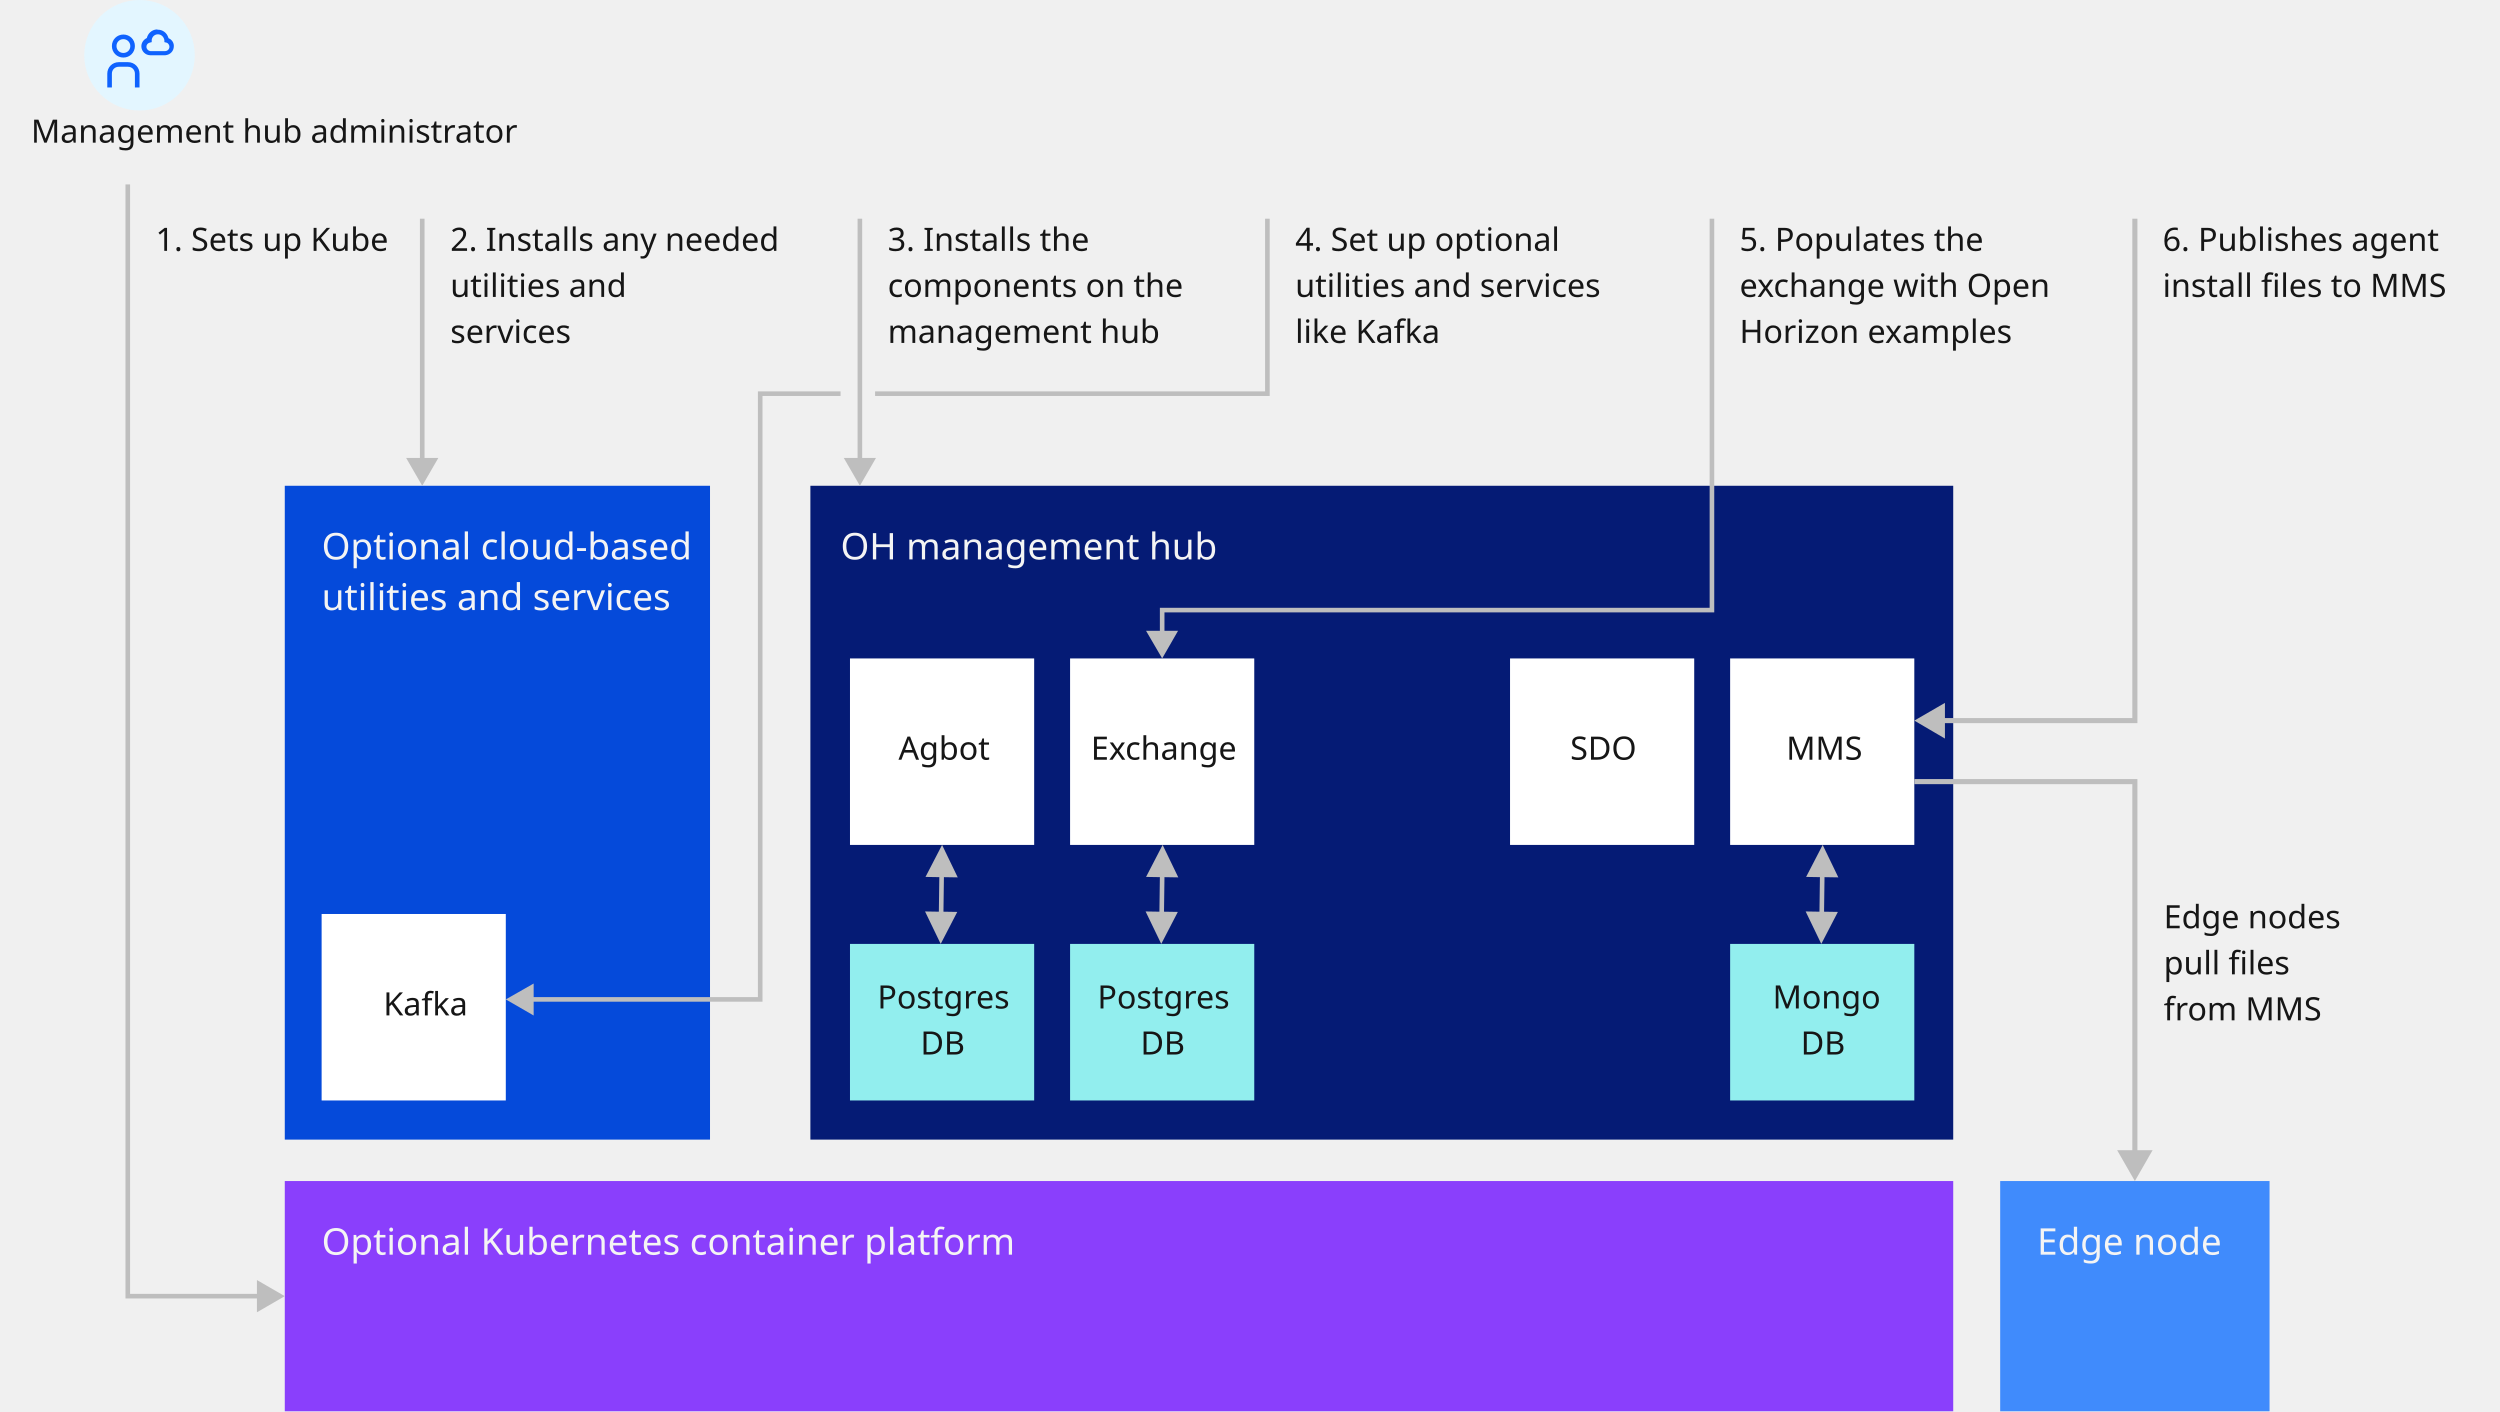
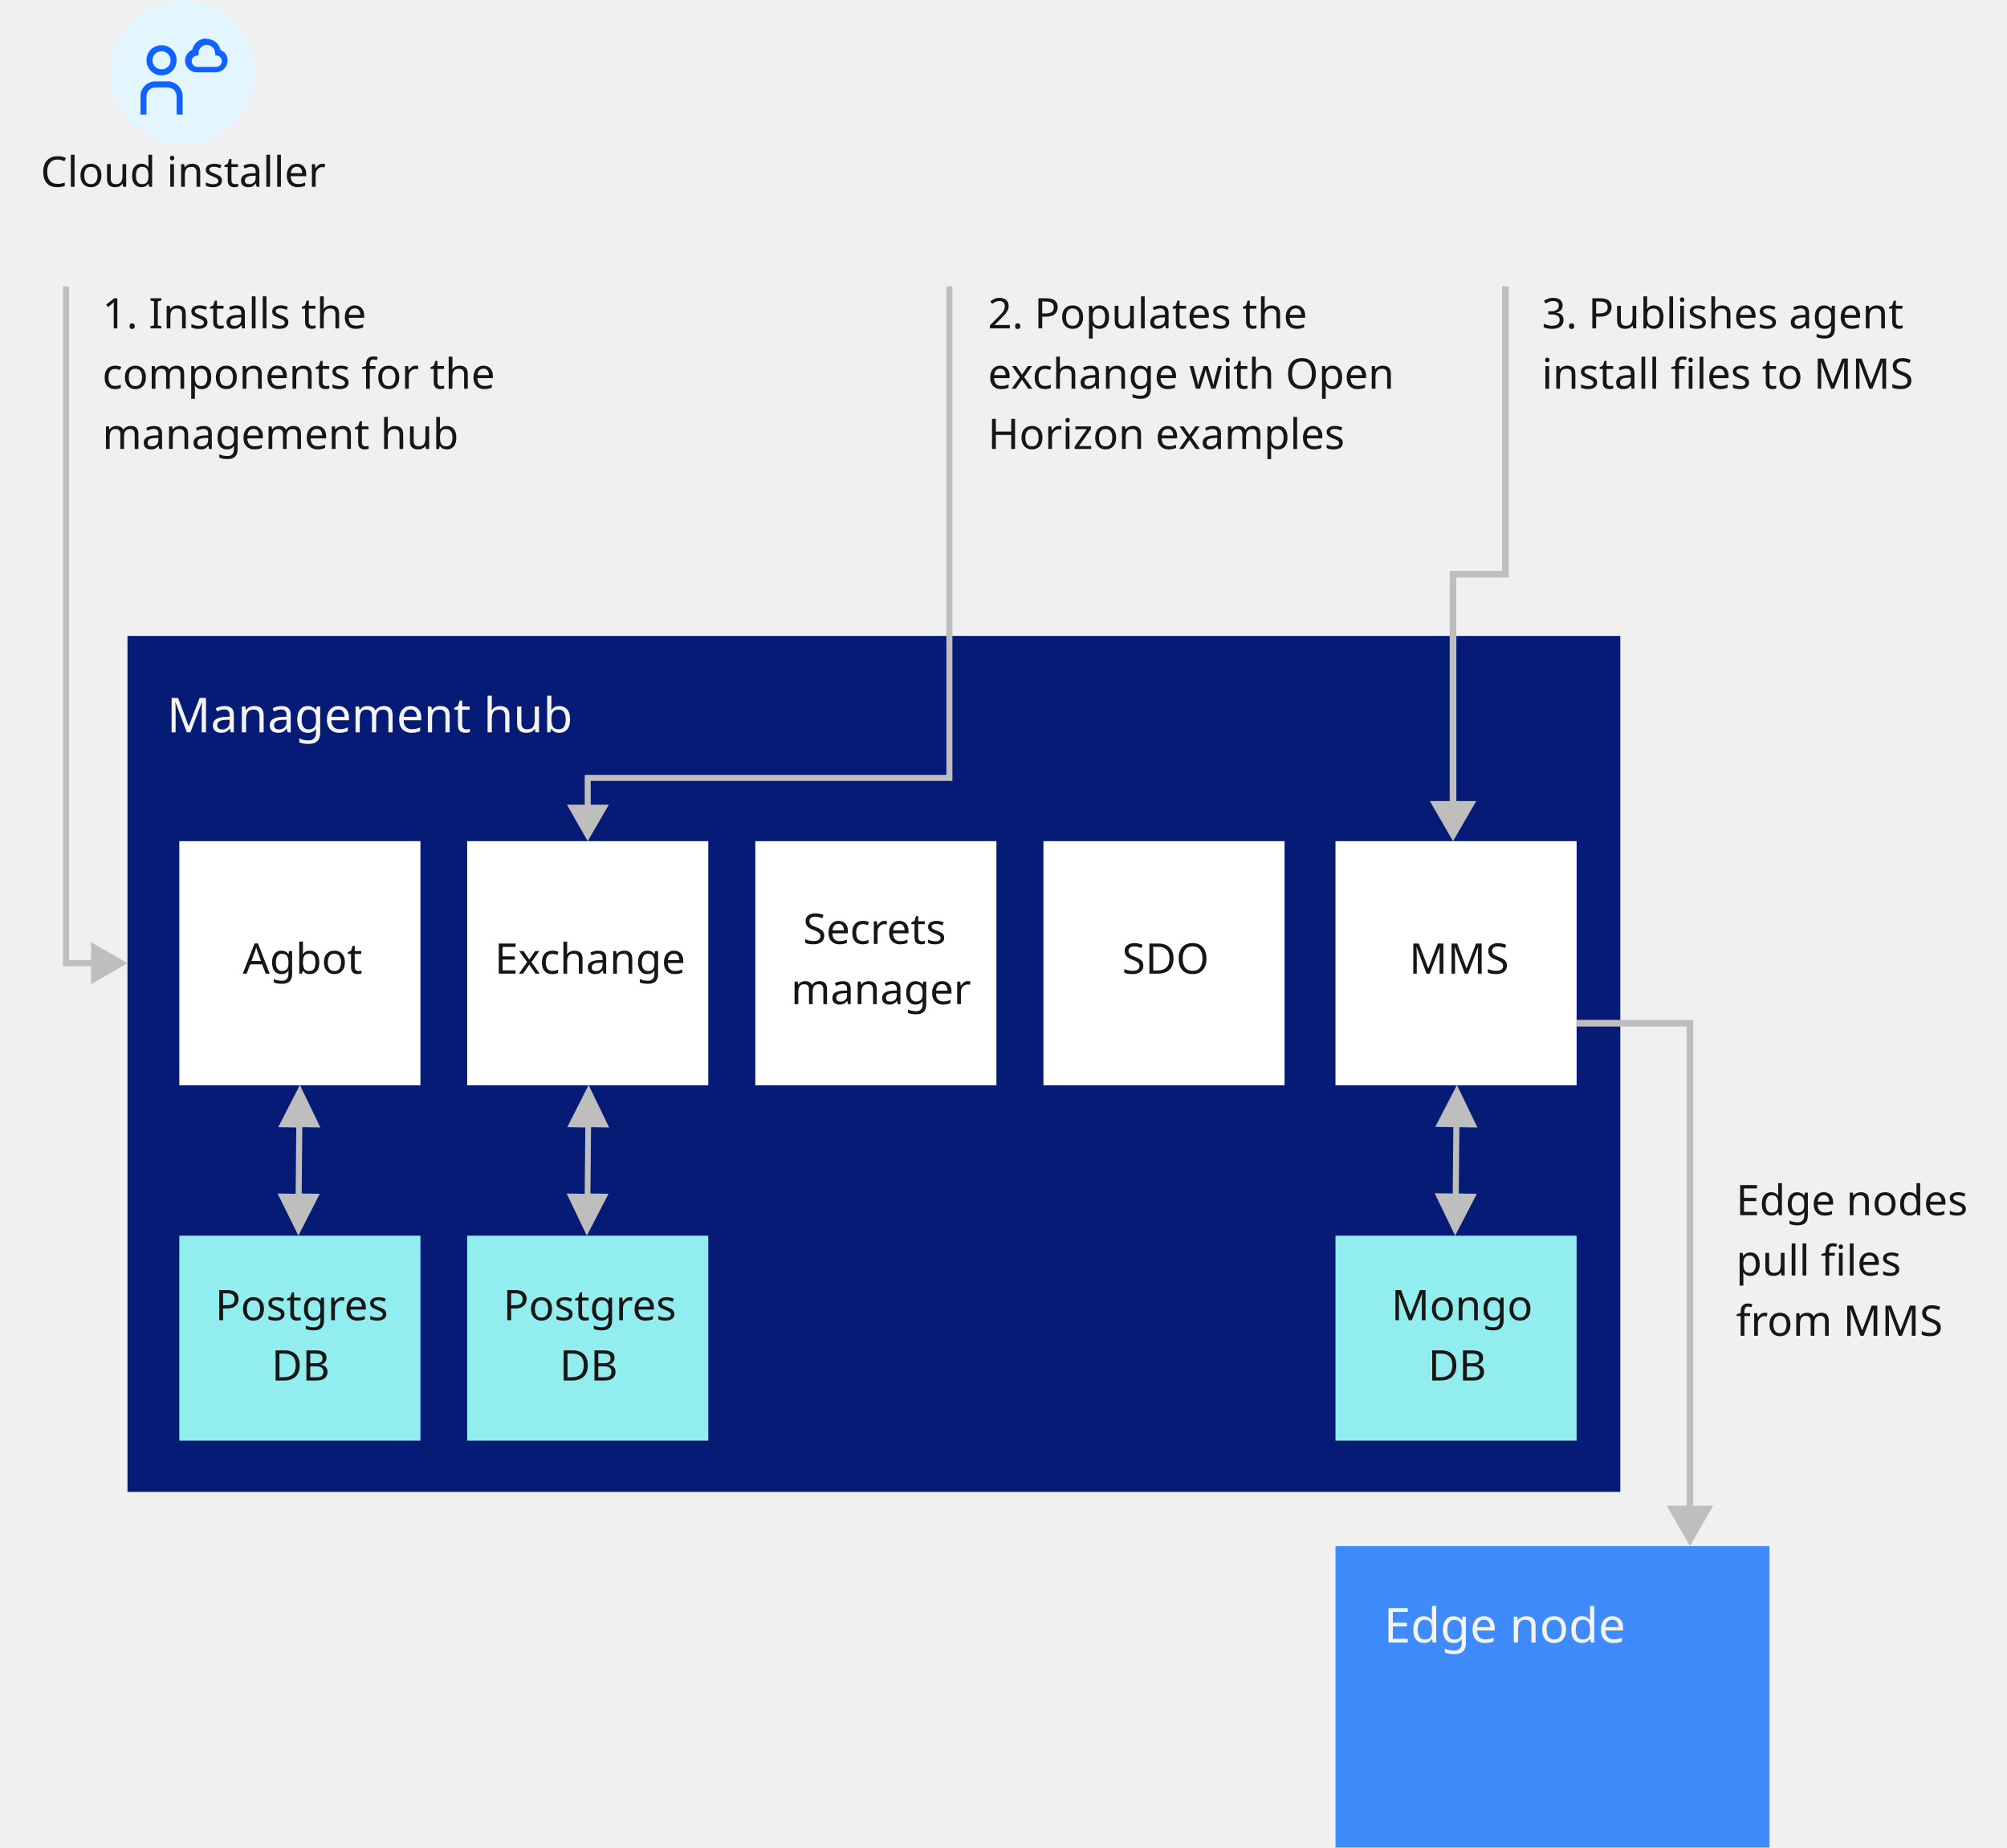
- <svg xmlns="http://www.w3.org/2000/svg" version="1.1" x="0px" y="0px" viewBox="0 0 1085.9 613" style="enable-background:new 0 0 1085.9 613;" xml:space="preserve">
+ <svg xmlns="http://www.w3.org/2000/svg" version="1.1" x="0px" y="0px" viewBox="0 0 665.9 613" style="enable-background:new 0 0 665.9 613;" xml:space="preserve">
  <style type="text/css">
	.st0{fill-rule:evenodd;clip-rule:evenodd;fill:#051B75;}
	.st1{fill:#BEBEBE;}
	.st2{fill-rule:evenodd;clip-rule:evenodd;fill:#E3F6FF;}
	.st3{fill-rule:evenodd;clip-rule:evenodd;fill:#0F62FE;}
- 	.st4{fill-rule:evenodd;clip-rule:evenodd;fill:#054ADA;}
- 	.st5{fill-rule:evenodd;clip-rule:evenodd;fill:#8A3FFC;}
- 	.st6{fill:none;stroke:#BEBEBE;stroke-width:2;}
- 	.st7{display:none;fill:#BEBEBE;}
- 	.st8{fill-rule:evenodd;clip-rule:evenodd;fill:none;}
- 	.st9{fill:#F4F4F4;}
- 	.st10{font-family:'IBMPlexSans-Medium';}
- 	.st11{font-size:16px;}
- 	.st12{fill-rule:evenodd;clip-rule:evenodd;fill:#408BFC;}
- 	.st13{fill:#161616;}
- 	.st14{font-family:'IBMPlexSans';}
- 	.st15{font-size:14px;}
- 	.st16{fill-rule:evenodd;clip-rule:evenodd;fill:#FFFFFF;}
- 	.st17{fill-rule:evenodd;clip-rule:evenodd;fill:#92EEEE;}
- 	.st18{fill:none;stroke:#BEBEBE;stroke-width:2;stroke-miterlimit:10;}
- 	.st19{fill:none;stroke:#BEBEBE;stroke-width:2.21;stroke-miterlimit:10;}
+ 	.st4{display:none;fill:#BEBEBE;}
+ 	.st5{fill-rule:evenodd;clip-rule:evenodd;fill:none;}
+ 	.st6{fill:#F4F4F4;}
+ 	.st7{font-family:'IBMPlexSans-Medium';}
+ 	.st8{font-size:16px;}
+ 	.st9{fill-rule:evenodd;clip-rule:evenodd;fill:#408BFC;}
+ 	.st10{fill:#161616;}
+ 	.st11{font-family:'IBMPlexSans';}
+ 	.st12{font-size:14px;}
+ 	.st13{fill-rule:evenodd;clip-rule:evenodd;fill:#FFFFFF;}
+ 	.st14{fill-rule:evenodd;clip-rule:evenodd;fill:#92EEEE;}
+ 	.st15{fill:none;stroke:#BEBEBE;stroke-width:2;stroke-miterlimit:10;}
+ 	.st16{fill:none;stroke:#BEBEBE;stroke-width:2.21;stroke-miterlimit:10;}
</style>
  <g id="Layer_1">
-     <rect id="Rectangle-Copy-51" x="352" y="211" class="st0" width="496.4" height="284" />
-     <path id="Line-11-Copy-3" class="st1" d="M409.2,367l6.8,14.1l-6-0.1l-0.2,15l6,0.1l-7.2,13.9l-6.8-14.1l6,0.1l0.2-15l-6-0.1   L409.2,367z" />
-     <path id="Line-11-Copy-4" class="st1" d="M505,367l6.8,14.1l-6-0.1l-0.2,15l6,0.1l-7.2,13.9l-6.8-14.1l6,0.1l0.2-15l-6-0.1L505,367   z" />
-     <path id="Line-11-Copy-5" class="st1" d="M791.7,367l6.8,14.1l-6-0.1l-0.2,15l6,0.1l-7.2,13.9l-6.8-14.1l6,0.1l0.2-15l-6-0.1   L791.7,367z" />
+     <rect id="Rectangle-Copy-51" x="42.3" y="211" class="st0" width="495.3" height="284" />
+     <path id="Line-11-Copy-3" class="st1" d="M99.5,360l6.8,14.1l-6-0.1l-0.2,22l6,0.1L99,410L92.1,396l6,0.1l0.2-22l-6-0.1L99.5,360z" />
+     <path id="Line-11-Copy-4" class="st1" d="M195.3,360l6.8,14.1l-6-0.1l-0.2,22l6,0.1l-7.2,13.9L188,396l6,0.1l0.2-22l-6-0.1   L195.3,360z" />
+     <path id="Line-11-Copy-5" class="st1" d="M483.4,360l6.8,14.1l-6-0.1l-0.2,22l6,0.1l-7.2,13.9l-6.8-14.1l6,0.1l0.2-22l-6-0.1   L483.4,360z" />
    <circle id="Oval-Copy-3" class="st2" cx="60.6" cy="24" r="24" />
    <path id="Shape" class="st3" d="M55.6,27c2.8,0,5,2.2,5,5v6h-2v-6c0-1.7-1.3-3-3-3h-4c-1.7,0-3,1.3-3,3v6h-2v-6c0-2.8,2.2-5,5-5   H55.6z M53.6,15c2.8,0,5,2.2,5,5s-2.2,5-5,5s-5-2.2-5-5S50.8,15,53.6,15z M68.6,12.9c2.1,0,3.9,1.4,4.5,3.4l0.1,0.2l0,0.1l0,0   c1.3,0.5,2.2,1.7,2.3,3.1l0,0.2l0,0.2c0,2.1-1.6,3.7-3.7,3.9l-0.2,0h-6.3c-2.1,0-3.9-1.7-3.9-3.9c0-1.5,0.9-2.8,2.2-3.5l0.2-0.1   l0-0.1c0.5-1.9,2.1-3.4,4.1-3.6l0.2,0L68.6,12.9z M53.6,17c-1.7,0-3,1.3-3,3c0,1.7,1.3,3,3,3s3-1.3,3-3S55.2,17,53.6,17z    M68.6,14.9c-1.4,0-2.5,1-2.7,2.4l0,0.2l0,0.8l-0.8,0.2c-0.9,0.2-1.5,0.9-1.5,1.8c0,1,0.8,1.8,1.7,1.9l0.1,0h6.3   c1,0,1.9-0.8,1.9-1.9c0-0.8-0.6-1.6-1.3-1.8l-0.1,0l-0.8-0.2l0-0.8C71.2,16,70,14.9,68.6,14.9z" />
-     <rect id="Rectangle-Copy-48" x="123.7" y="211" class="st4" width="184.7" height="284" />
-     <rect id="Rectangle-Copy-49" x="123.7" y="513" class="st5" width="724.7" height="100" />
-     <polyline id="Path-6-Copy-9_4_" class="st6" points="550.5,95 550.5,171 380.1,171  " />
-     <path id="Path-6-Copy-8" class="st7" d="M669.8,95v99h149v304.5H552.3V479h-6l7-14l7,14h-6v17.5h262.5V196h-149V95H669.8z" />
-     <path id="Path-6-Copy-5" class="st1" d="M1500.8,507.9l-7,14l-7-14H1500.8z M1494.8,501v4h-2v-4H1494.8z M1494.8,493v4h-2v-4   H1494.8z M1494.8,485v4h-2v-4H1494.8z M1494.8,477v4h-2v-4H1494.8z M1494.8,469v4h-2v-4H1494.8z M1494.8,461v4h-2v-4H1494.8z    M1494.8,453v4h-2v-4H1494.8z M1494.8,445v4h-2v-4H1494.8z M1494.8,437v4h-2v-4H1494.8z M1494.8,429v4h-2v-4H1494.8z M1494.8,421v4   h-2v-4H1494.8z M1494.8,413v4h-2v-4H1494.8z M1494.8,405v4h-2v-4H1494.8z M1494.8,397v4h-2v-4H1494.8z M1494.8,389v4h-2v-4H1494.8z    M1494.8,381v4h-2v-4H1494.8z M1494.8,373v4h-2v-4H1494.8z M1494.8,365v4h-2v-4H1494.8z M1494.8,357v4h-2v-4H1494.8z M1494.8,349v4   h-2v-4H1494.8z M1494.8,341v4h-2v-4H1494.8z" />
-     <rect x="365.1" y="231.1" class="st8" width="184" height="15.6" />
-     <text transform="matrix(1 0 0 1 365.1083 242.9885)" class="st9 st10 st11">OH management hub</text>
-     <rect x="139.7" y="533.2" class="st8" width="319.6" height="15.6" />
-     <text transform="matrix(1 0 0 1 139.7278 544.9918)" class="st9 st10 st11">Optional Kubernetes container platform</text>
-     <rect id="Rectangle-Copy-14" x="868.8" y="513" class="st12" width="117" height="100" />
-     <rect x="884.8" y="533.2" class="st8" width="94.6" height="15.6" />
-     <text transform="matrix(1 0 0 1 884.827 544.9918)" class="st9 st10 st11">Edge node</text>
-     <rect x="139.7" y="231.1" class="st8" width="148" height="57" />
-     <text transform="matrix(1 0 0 1 139.7274 242.9885)">
-       <tspan x="0" y="0" class="st9 st10 st11">Optional cloud-based</tspan>
-       <tspan x="0" y="22" class="st9 st10 st11">utilities and services</tspan>
+     <path id="Path-6-Copy-8" class="st4" d="M669.8,95v99h149v304.5H552.3V479h-6l7-14l7,14h-6v17.5h262.5V196h-149V95H669.8z" />
+     <rect x="55.4" y="231.1" class="st5" width="184" height="15.6" />
+     <text transform="matrix(1 0 0 1 55.393 242.9885)" class="st6 st7 st8">Management hub</text>
+     <rect id="Rectangle-Copy-14" x="443.1" y="513" class="st9" width="144" height="100" />
+     <rect x="459.1" y="533.2" class="st5" width="94.6" height="15.6" />
+     <text transform="matrix(1 0 0 1 459.1378 544.9918)" class="st6 st7 st8">Edge node</text>
+     <rect x="10" y="51.6" class="st5" width="99.9" height="17.9" />
+     <text transform="matrix(1 0 0 1 13.4691 61.9691)" class="st10 st11 st12">Cloud installer</text>
+     <rect x="34" y="98.6" class="st5" width="149.1" height="56" />
+     <text transform="matrix(1 0 0 1 33.9642 108.967)">
+       <tspan x="0" y="0" class="st10 st11 st12">1. Installs the </tspan>
+       <tspan x="0" y="20" class="st10 st11 st12">components for the </tspan>
+       <tspan x="0" y="40" class="st10 st11 st12">management hub</tspan>
    </text>
-     <rect x="10" y="51.6" class="st8" width="99.9" height="17.9" />
-     <text transform="matrix(1 0 0 1 13.4691 61.9691)" class="st13 st14 st15">Management hub administrator</text>
-     <rect x="67.6" y="98.6" class="st8" width="99.9" height="56" />
-     <text transform="matrix(1 0 0 1 67.587 108.967)" class="st13 st14 st15">1. Sets up Kube</text>
-     <rect x="195.6" y="98.6" class="st8" width="149.1" height="56" />
-     <text transform="matrix(1 0 0 1 195.5871 108.967)">
-       <tspan x="0" y="0" class="st13 st14 st15">2. Installs any needed </tspan>
-       <tspan x="0" y="20" class="st13 st14 st15">utilities and </tspan>
-       <tspan x="0" y="40" class="st13 st14 st15">services</tspan>
+     <rect x="327.8" y="98.6" class="st5" width="135.2" height="56" />
+     <text transform="matrix(1 0 0 1 327.7807 108.9675)">
+       <tspan x="0" y="0" class="st10 st11 st12">2. Populates the </tspan>
+       <tspan x="0" y="20" class="st10 st11 st12">exchange with Open </tspan>
+       <tspan x="0" y="40" class="st10 st11 st12">Horizon examples</tspan>
    </text>
-     <rect x="385.6" y="98.6" class="st8" width="149.1" height="56" />
-     <text transform="matrix(1 0 0 1 385.5871 108.967)">
-       <tspan x="0" y="0" class="st13 st14 st15">3. Installs the </tspan>
-       <tspan x="0" y="20" class="st13 st14 st15">components on the </tspan>
-       <tspan x="0" y="40" class="st13 st14 st15">management hub</tspan>
+     <rect x="511.6" y="98.6" class="st5" width="130.3" height="38.4" />
+     <text transform="matrix(1 0 0 1 511.5568 108.9675)">
+       <tspan x="0" y="0" class="st10 st11 st12">3. Publishes agent </tspan>
+       <tspan x="0" y="20" class="st10 st11 st12">install files to MMS</tspan>
    </text>
-     <rect x="562.6" y="98.6" class="st8" width="172" height="56" />
-     <text transform="matrix(1 0 0 1 562.5871 108.9675)">
-       <tspan x="0" y="0" class="st13 st14 st15">4. Set up optional </tspan>
-       <tspan x="0" y="20" class="st13 st14 st15">utilities and services</tspan>
-       <tspan x="0" y="40" class="st13 st14 st15">like Kafka</tspan>
-     </text>
-     <rect x="755.6" y="98.6" class="st8" width="135.2" height="56" />
-     <text transform="matrix(1 0 0 1 755.5872 108.9675)">
-       <tspan x="0" y="0" class="st13 st14 st15">5. Populates the </tspan>
-       <tspan x="0" y="20" class="st13 st14 st15">exchange with Open </tspan>
-       <tspan x="0" y="40" class="st13 st14 st15">Horizon examples</tspan>
-     </text>
-     <rect x="939.4" y="98.6" class="st8" width="130.3" height="38.4" />
-     <text transform="matrix(1 0 0 1 939.3633 108.9675)">
-       <tspan x="0" y="0" class="st13 st14 st15">6. Publishes agent </tspan>
-       <tspan x="0" y="20" class="st13 st14 st15">install files to MMS</tspan>
-     </text>
-     <rect x="939.8" y="392.8" class="st8" width="80.8" height="56.4" />
-     <text transform="matrix(1 0 0 1 939.8289 403.2048)">
-       <tspan x="0" y="0" class="st13 st14 st15">Edge nodes </tspan>
-       <tspan x="0" y="20" class="st13 st14 st15">pull files </tspan>
-       <tspan x="0" y="40" class="st13 st14 st15">from MMS</tspan>
-     </text>
-     <line id="Path-6-Copy-4_3_" class="st6" x1="1352.8" y1="102.9" x2="1352.8" y2="254.4" />
-     <path id="Path-6-Copy-5_2_" class="st1" d="M1360.3,507.9l-7,14l-7-14H1360.3z M1354.3,501v4h-2v-4H1354.3z M1354.3,493v4h-2v-4   H1354.3z M1354.3,485v4h-2v-4H1354.3z M1354.3,477v4h-2v-4H1354.3z M1354.3,469v4h-2v-4H1354.3z M1354.3,461v4h-2v-4H1354.3z    M1354.3,453v4h-2v-4H1354.3z M1354.3,445v4h-2v-4H1354.3z M1354.3,437v4h-2v-4H1354.3z M1354.3,429v4h-2v-4H1354.3z M1354.3,421v4   h-2v-4H1354.3z M1354.3,413v4h-2v-4H1354.3z M1354.3,405v4h-2v-4H1354.3z M1354.3,397v4h-2v-4H1354.3z M1354.3,389v4h-2v-4H1354.3z    M1354.3,381v4h-2v-4H1354.3z M1354.3,373v4h-2v-4H1354.3z M1354.3,365v4h-2v-4H1354.3z M1354.3,357v4h-2v-4H1354.3z M1354.3,349v4   h-2v-4H1354.3z M1354.3,341v4h-2v-4H1354.3z" />
-     <circle id="Oval-Copy-3_10_" class="st2" cx="1353.3" cy="285.9" r="24" />
-     <path id="Shape_4_" class="st3" d="M1348.3,288.9c2.8,0,5,2.2,5,5v6h-2v-6c0-1.7-1.3-3-3-3h-4c-1.7,0-3,1.3-3,3v6h-2v-6   c0-2.8,2.2-5,5-5H1348.3z M1346.3,276.9c2.8,0,5,2.2,5,5c0,2.8-2.2,5-5,5c-2.8,0-5-2.2-5-5C1341.3,279.2,1343.6,276.9,1346.3,276.9   z M1359.3,284.9v2h-2v-2H1359.3z M1364.3,284.9v2h-2v-2H1364.3z M1346.3,278.9c-1.7,0-3,1.3-3,3c0,1.7,1.3,3,3,3s3-1.3,3-3   C1349.3,280.3,1348,278.9,1346.3,278.9z M1367.3,281.9v2h-2v-2H1367.3z M1356.3,281.9v2h-2v-2H1356.3z M1364.3,276.9v7h-7v-7   H1364.3z M1362.3,278.9h-3v3h3V278.9z M1367.3,276.9v2h-2v-2H1367.3z M1356.3,276.9v2h-2v-2H1356.3z M1359.3,273.9v2h-2v-2H1359.3z    M1364.3,273.9v2h-2v-2H1364.3z" />
-     <g>
-       <circle id="Oval-Copy-3_9_" class="st16" cx="1352.8" cy="209.5" r="20" />
-       <path id="Fill-1_5_" class="st12" d="M1350.8,209.5h4v-5h-4V209.5z M1354.8,202.5h-4c-1.1,0-2,0.9-2,2v12h2v-5h4v5h2v-12    C1356.8,203.4,1355.9,202.5,1354.8,202.5L1354.8,202.5z" />
-       <path id="Fill-3_5_" class="st12" d="M1360.8,208.5h4v-4h-4V208.5z M1366.8,208.5v-4c0-1.1-0.9-2-2-2h-6v14h2v-6h1.5l2.3,6h2.1    l-2.3-6h0.4C1365.9,210.5,1366.8,209.6,1366.8,208.5L1366.8,208.5z" />
-       <polygon id="Fill-4_5_" class="st12" points="1338.8,204.5 1341.8,204.5 1341.8,216.5 1343.8,216.5 1343.8,204.5 1346.8,204.5     1346.8,202.5 1338.8,202.5   " />
-     </g>
-     <circle id="Oval-Copy-3_8_" class="st16" cx="1353.3" cy="388.9" r="20" />
-     <path id="Fill-1_4_" class="st12" d="M1351.3,388.9h4v-5h-4V388.9z M1355.3,381.9h-4c-1.1,0-2,0.9-2,2v12h2v-5h4v5h2v-12   C1357.3,382.8,1356.4,381.9,1355.3,381.9L1355.3,381.9z" />
-     <path id="Fill-3_4_" class="st12" d="M1361.3,387.9h4v-4h-4V387.9z M1367.3,387.9v-4c0-1.1-0.9-2-2-2h-6v14h2v-6h1.5l2.3,6h2.1   l-2.3-6h0.4C1366.4,389.9,1367.3,389.1,1367.3,387.9L1367.3,387.9z" />
-     <polygon id="Fill-4_4_" class="st12" points="1339.3,383.9 1342.3,383.9 1342.3,395.9 1344.3,395.9 1344.3,383.9 1347.3,383.9    1347.3,381.9 1339.3,381.9  " />
-     <rect x="1285.2" y="320.4" class="st8" width="135.2" height="14.9" />
-     <text transform="matrix(1 0 0 1 1314.043 330.7556)" class="st13 st14 st15">Node owner</text>
-     <rect x="1365.3" y="430.2" class="st8" width="100.2" height="56.4" />
-     <text transform="matrix(1 0 0 1 1365.343 440.6035)">
-       <tspan x="0" y="0" class="st13 st14 st15">Needs the tar </tspan>
-       <tspan x="0" y="20" class="st13 st14 st15">file later for </tspan>
-       <tspan x="0" y="40" class="st13 st14 st15">agent install</tspan>
+     <rect x="576" y="392.8" class="st5" width="80.8" height="56.4" />
+     <text transform="matrix(1 0 0 1 576.0086 403.2048)">
+       <tspan x="0" y="0" class="st10 st11 st12">Edge nodes </tspan>
+       <tspan x="0" y="20" class="st10 st11 st12">pull files </tspan>
+       <tspan x="0" y="40" class="st10 st11 st12">from MMS</tspan>
    </text>
    <g>
-       <rect id="Rectangle-Copy-16" x="655.9" y="286" class="st16" width="80" height="81" />
-       <rect x="655.9" y="319.6" class="st8" width="80" height="14.9" />
-       <text transform="matrix(1 0 0 1 682.0273 329.9869)" class="st13 st14 st15">SDO</text>
+       <rect id="Rectangle-Copy-16_6_" x="346.2" y="279.1" class="st13" width="80" height="81" />
+       <rect x="346.2" y="312.7" class="st5" width="80" height="14.9" />
+       <text transform="matrix(1 0 0 1 372.3124 323.0649)" class="st10 st11 st12">SDO</text>
    </g>
    <g>
-       <rect id="Rectangle-Copy-16_6_" x="751.5" y="286" class="st16" width="80" height="81" />
-       <rect x="751.5" y="319.6" class="st8" width="80" height="14.9" />
-       <text transform="matrix(1 0 0 1 775.883 329.9869)" class="st13 st14 st15">MMS</text>
+       <rect id="Rectangle-Copy-16_8_" x="443.1" y="279.1" class="st13" width="80" height="81" />
+       <rect x="443.1" y="312.7" class="st5" width="80" height="14.9" />
+       <text transform="matrix(1 0 0 1 467.5515 323.0649)" class="st10 st11 st12">MMS</text>
    </g>
    <g>
-       <rect id="Rectangle-Copy-16_2_" x="464.8" y="286" class="st16" width="80" height="81" />
-       <rect x="464.8" y="319.6" class="st8" width="80" height="14.9" />
-       <text transform="matrix(1 0 0 1 473.8431 329.9869)" class="st13 st14 st15">Exchange</text>
-     </g>
-     <g>
-       <rect id="Rectangle-Copy-16_3_" x="369.2" y="286" class="st16" width="80" height="81" />
-       <rect x="369.2" y="319.6" class="st8" width="80" height="14.9" />
-       <text transform="matrix(1 0 0 1 390.2636 329.9869)" class="st13 st14 st15">Agbot</text>
-     </g>
-     <g>
-       <rect id="Rectangle-Copy-16_7_" x="139.7" y="397" class="st16" width="80" height="81" />
-       <rect x="139.6" y="430.7" class="st8" width="80" height="14.9" />
-       <text transform="matrix(1 0 0 1 166.5116 441.0553)" class="st13 st14 st15">Kafka</text>
-     </g>
-     <g>
-       <rect id="Rectangle-Copy-16_4_" x="369.2" y="410" class="st17" width="80" height="68" />
-       <rect x="369.2" y="427.7" class="st8" width="80" height="39.8" />
-       <text transform="matrix(1 0 0 1 381.1071 438.0454)">
-         <tspan x="0" y="0" class="st13 st14 st15">Postgres</tspan>
-         <tspan x="18.7" y="20" class="st13 st14 st15">DB</tspan>
+       <rect id="Rectangle-Copy-16_9_" x="250.6" y="279.1" class="st13" width="80" height="81" />
+       <rect x="250.6" y="302.8" class="st5" width="80" height="36.7" />
+       <text transform="matrix(1 0 0 1 266.4445 313.1799)">
+         <tspan x="0" y="0" class="st10 st11 st12">Secrets </tspan>
+         <tspan x="-4" y="20" class="st10 st11 st12">manager</tspan>
      </text>
    </g>
    <g>
-       <rect id="Rectangle-Copy-16_5_" x="464.8" y="410" class="st17" width="80" height="68" />
-       <rect x="464.8" y="427.7" class="st8" width="80" height="39.8" />
-       <text transform="matrix(1 0 0 1 476.6773 438.0454)">
-         <tspan x="0" y="0" class="st13 st14 st15">Postgres</tspan>
-         <tspan x="18.7" y="20" class="st13 st14 st15">DB</tspan>
+       <rect id="Rectangle-Copy-16_2_" x="155" y="279.1" class="st13" width="80" height="81" />
+       <rect x="155" y="312.7" class="st5" width="80" height="14.9" />
+       <text transform="matrix(1 0 0 1 164.1277 323.0649)" class="st10 st11 st12">Exchange</text>
+     </g>
+     <g>
+       <rect id="Rectangle-Copy-16_3_" x="59.5" y="279.1" class="st13" width="80" height="81" />
+       <rect x="59.5" y="312.7" class="st5" width="80" height="14.9" />
+       <text transform="matrix(1 0 0 1 80.5483 323.0649)" class="st10 st11 st12">Agbot</text>
+     </g>
+     <g>
+       <rect id="Rectangle-Copy-16_4_" x="59.5" y="410" class="st14" width="80" height="68" />
+       <rect x="59.5" y="427.7" class="st5" width="80" height="39.8" />
+       <text transform="matrix(1 0 0 1 71.3918 438.0454)">
+         <tspan x="0" y="0" class="st10 st11 st12">Postgres</tspan>
+         <tspan x="18.7" y="20" class="st10 st11 st12">DB</tspan>
      </text>
    </g>
    <g>
-       <rect id="Rectangle-Copy-16_16_" x="751.5" y="410" class="st17" width="80" height="68" />
-       <rect x="751.5" y="427.7" class="st8" width="80" height="39.8" />
-       <text transform="matrix(1 0 0 1 769.9676 438.0454)">
-         <tspan x="0" y="0" class="st13 st14 st15">Mongo</tspan>
-         <tspan x="12.2" y="20" class="st13 st14 st15">DB</tspan>
+       <rect id="Rectangle-Copy-16_5_" x="155" y="410" class="st14" width="80" height="68" />
+       <rect x="155" y="427.7" class="st5" width="80" height="39.8" />
+       <text transform="matrix(1 0 0 1 166.962 438.0454)">
+         <tspan x="0" y="0" class="st10 st11 st12">Postgres</tspan>
+         <tspan x="18.7" y="20" class="st10 st11 st12">DB</tspan>
+       </text>
+     </g>
+     <g>
+       <rect id="Rectangle-Copy-16_16_" x="443.1" y="410" class="st14" width="80" height="68" />
+       <rect x="443.1" y="427.7" class="st5" width="80" height="39.8" />
+       <text transform="matrix(1 0 0 1 461.636 438.0454)">
+         <tspan x="0" y="0" class="st10 st11 st12">Mongo</tspan>
+         <tspan x="12.2" y="20" class="st10 st11 st12">DB</tspan>
      </text>
    </g>
    <g>
      <g>
-         <polyline class="st18" points="743.6,95 743.6,265 504.8,265 504.8,276    " />
+         <polyline class="st15" points="315,95 315,258.1 195,258.1 195,269.1    " />
        <g>
-           <polygon class="st1" points="497.8,274 504.8,286 511.7,274     " />
+           <polygon class="st1" points="188.1,267 195,279.1 202,267     " />
        </g>
      </g>
    </g>
    <g>
      <g>
-         <polyline class="st19" points="927.3,95 927.3,313 842.6,313    " />
+         <polyline class="st16" points="499.5,95 499.5,190.5 482.1,190.5 482.1,244.8 482.1,268    " />
        <g>
-           <polygon class="st1" points="844.8,305.3 831.5,313 844.8,320.8     " />
+           <polygon class="st1" points="474.4,265.8 482.1,279.1 489.8,265.8     " />
        </g>
      </g>
    </g>
    <g>
      <g>
-         <polyline class="st19" points="831.5,339.5 927.3,339.5 927.3,501.9    " />
+         <polyline class="st16" points="523.1,339.5 560.7,339.5 560.7,501.9    " />
        <g>
-           <polygon class="st1" points="919.6,499.6 927.3,513 935,499.6     " />
+           <polygon class="st1" points="553,499.6 560.7,513 568.4,499.6     " />
        </g>
      </g>
    </g>
    <g>
      <g>
-         <line class="st18" x1="183.4" y1="95" x2="183.4" y2="201" />
+         <polyline class="st15" points="21.9,95 21.9,319.6 32.2,319.6    " />
        <g>
-           <polygon class="st1" points="176.4,198.9 183.4,211 190.4,198.9     " />
-         </g>
-       </g>
-     </g>
-     <g>
-       <g>
-         <polyline class="st18" points="55.5,80.1 55.5,563 113.7,563    " />
-         <g>
-           <polygon class="st1" points="111.6,570 123.7,563 111.6,556     " />
-         </g>
-       </g>
-     </g>
-     <g>
-       <g>
-         <polyline class="st18" points="229.8,434.1 330.2,434.1 330.2,171 365.1,171    " />
-         <g>
-           <polygon class="st1" points="231.8,441.1 219.7,434.1 231.8,427.2     " />
-         </g>
-       </g>
-     </g>
-     <g>
-       <g>
-         <line class="st18" x1="373.5" y1="95" x2="373.5" y2="201" />
-         <g>
-           <polygon class="st1" points="366.5,198.9 373.5,211 380.5,198.9     " />
+           <polygon class="st1" points="30.2,326.6 42.3,319.6 30.2,312.6     " />
        </g>
      </g>
    </g>
  </g>
  <g id="Layer_2">
</g>
</svg>
